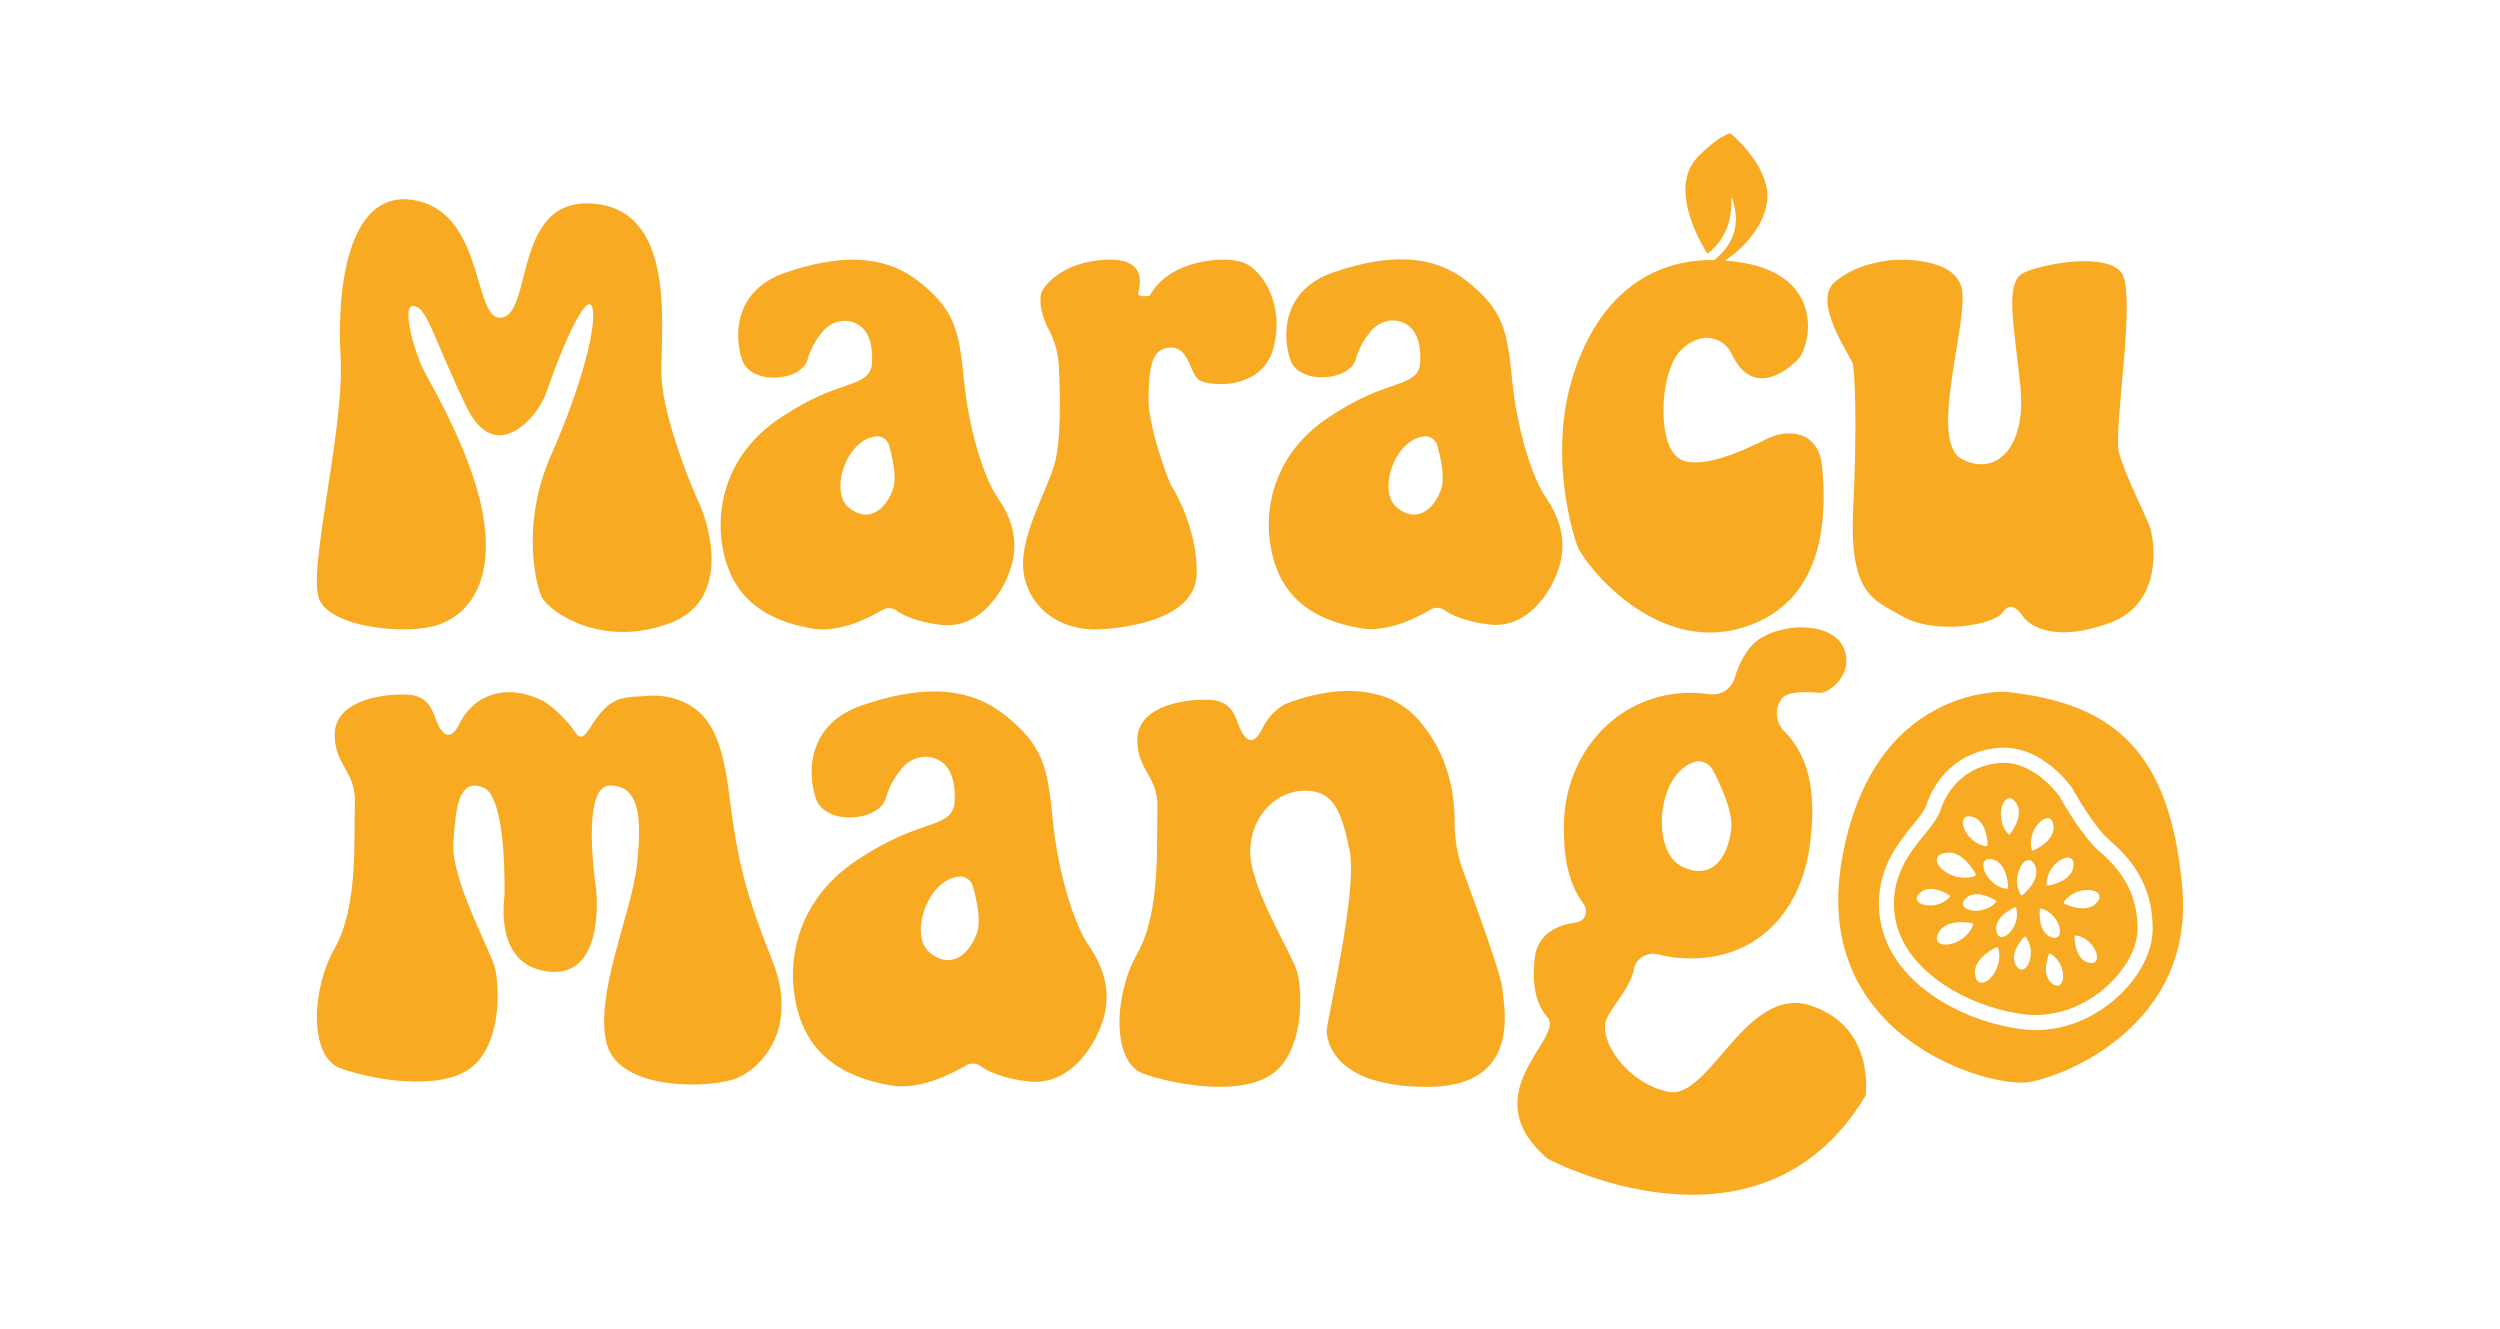
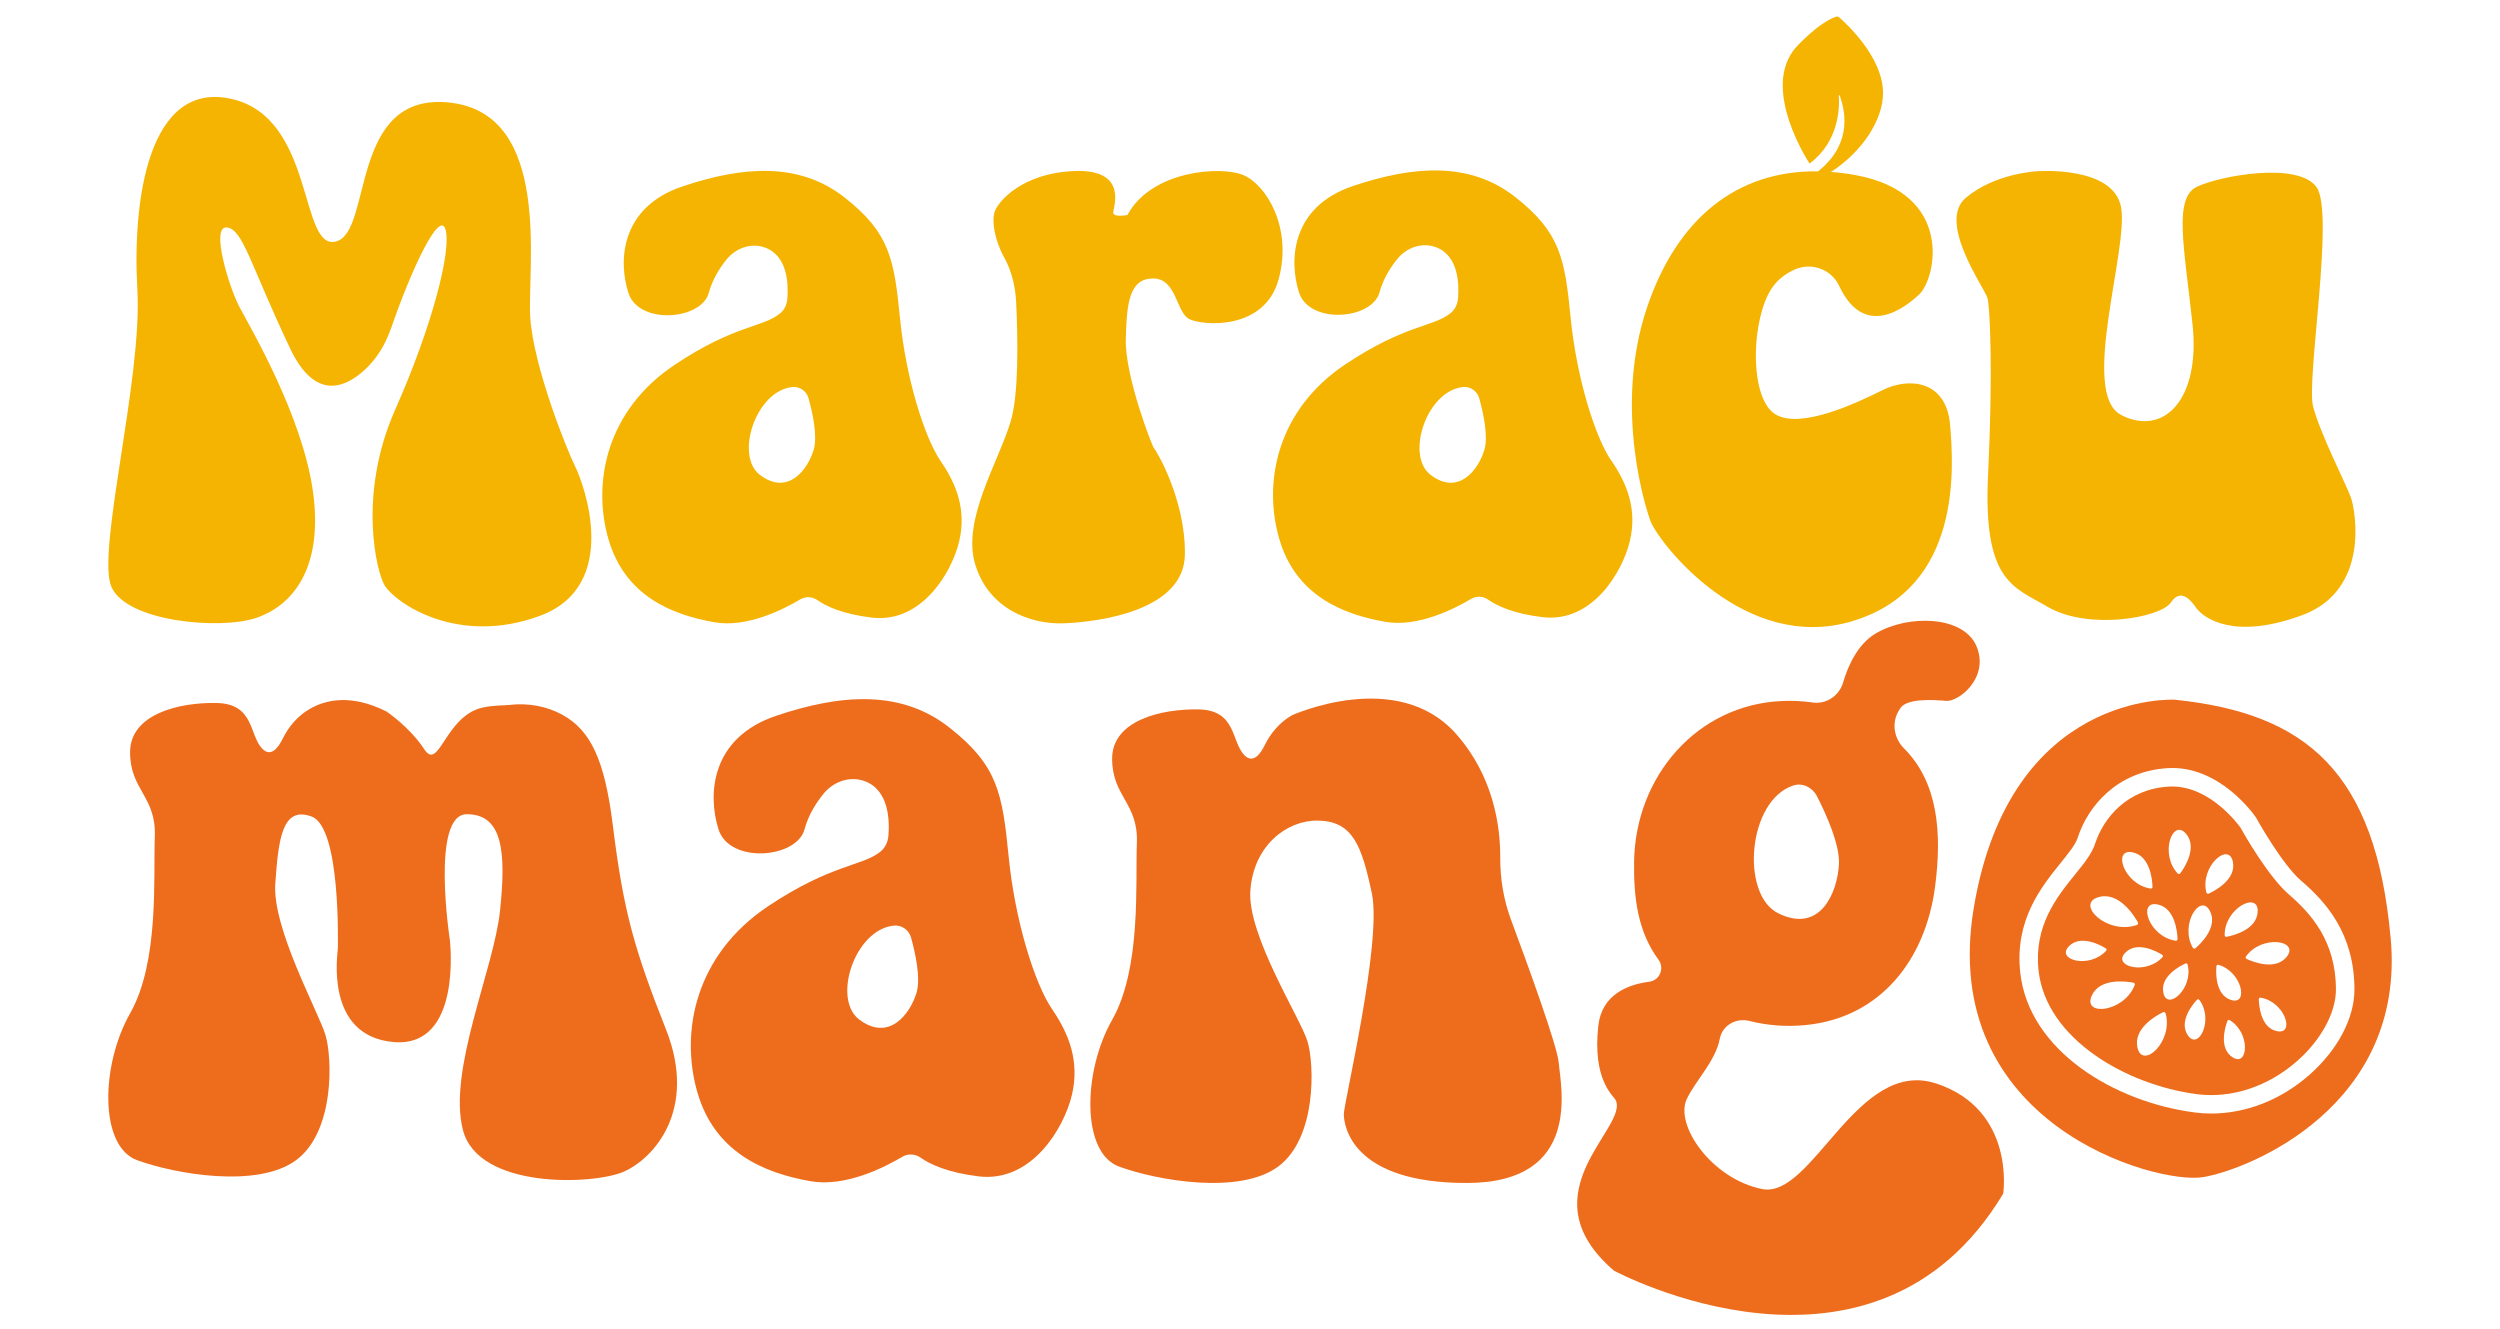
- <svg xmlns="http://www.w3.org/2000/svg" id="uuid-9913adc1-2354-440c-93c7-3d481a5d26f4" data-name="Capa_1" viewBox="0 0 497.2 264.17">
+ <svg xmlns="http://www.w3.org/2000/svg" id="uuid-ee800200-6f7d-4e7f-b933-84d4b0dd6a74" data-name="Capa_1" viewBox="0 0 497.2 264.17">
  <defs>
    <style>
-       .uuid-b07ee232-35e6-43db-ae86-1b2d35d9acf5 {
-         fill: #f8aa22;
+       .uuid-06728bca-3105-493d-937e-831b4605dcf6 {
+         fill: #ed6d1d;
+       }
+ 
+       .uuid-146cab0e-aad4-402f-9589-7f44a91a16db {
+         fill: #f4b401;
      }
    </style>
  </defs>
-   <path class="uuid-b07ee232-35e6-43db-ae86-1b2d35d9acf5" d="M307.33,98.76c-2.64-3.84-5.64-13.45-6.6-23.17-.96-9.72-1.68-13.92-9-19.68-7.32-5.76-16.44-5.16-26.41-1.8-9.96,3.36-10.44,12-8.76,17.28,1.68,5.28,11.89,4.44,13.09,0,.59-2.2,1.8-4.07,2.87-5.4,1.5-1.86,3.98-2.76,6.23-1.96,3.79,1.35,3.86,6.11,3.66,8.39-.08.91-.49,1.76-1.19,2.34-2.76,2.27-7.37,1.83-17.1,8.32-11.04,7.36-13.44,19.04-10.8,28.28s10.2,12.36,17.29,13.59c5.24.92,11.21-2.11,13.95-3.74.87-.51,1.94-.43,2.76.15,1.36.95,4.03,2.27,8.85,2.84,8.04.96,12.96-7.32,14.16-12.36,1.2-5.04-.36-9.24-3-13.08ZM286.7,96.97c-.96,3.24-4.2,7.56-8.76,4.08-4.11-3.13-.64-13.73,5.34-14.27,1.18-.1,2.26.68,2.58,1.83.61,2.19,1.5,6.11.84,8.36Z" />
-   <path class="uuid-b07ee232-35e6-43db-ae86-1b2d35d9acf5" d="M360.17,200c-12.91-4.3-20.14,18.83-28.36,17.14-8.21-1.68-14.18-10.39-12.23-14.6,1.38-2.97,4.67-6.13,5.39-9.86.42-2.16,2.66-3.41,4.79-2.87,2.91.74,6.01.99,9.21.67,12.05-1.21,19.42-10.51,20.99-22.51,1.14-8.68.5-16.92-5.05-22.46-1.6-1.59-2.03-4.05-.92-6.01.11-.18.21-.35.32-.52,1.08-1.64,5.38-1.38,7.43-1.19,2.05.2,7.04-3.72,4.99-8.8s-11.15-5.29-16.43-2.15c-2.89,1.71-4.47,5.18-5.3,7.98-.64,2.15-2.73,3.56-4.95,3.24-1.63-.24-3.31-.32-5.02-.24-13.79.62-23.76,12.24-24,26.04-.1,6.04.64,11.5,3.96,16,1.01,1.37.21,3.36-1.48,3.58-3.48.45-7.74,2.06-8.3,7.18-.98,8.8,2.44,11.36,2.8,12.03,2.32,4.41-14.93,15.15-.26,27.77,0,0,42.16,22.69,63.28-12.52,0,0,2.05-13.59-10.86-17.9ZM336.91,151.55c1.47-.48,3.08.27,3.83,1.72,1.43,2.79,3.75,7.83,3.59,11.05-.24,4.64-3.05,11.39-9.89,7.99-6.14-3.06-4.95-18.34,2.47-20.76Z" />
-   <path class="uuid-b07ee232-35e6-43db-ae86-1b2d35d9acf5" d="M198.32,98.83c-2.64-3.84-5.65-13.45-6.61-23.17-.96-9.72-1.68-13.92-9-19.68-7.32-5.76-16.44-5.16-26.4-1.8-9.96,3.36-10.45,12-8.76,17.28,1.68,5.28,11.88,4.44,13.08,0,.59-2.2,1.8-4.07,2.87-5.4,1.5-1.86,3.98-2.76,6.23-1.96,3.79,1.35,3.86,6.11,3.66,8.39-.08.91-.48,1.77-1.19,2.34-2.76,2.27-7.36,1.83-17.09,8.32-11.05,7.36-13.45,19.04-10.81,28.28,2.65,9.24,10.21,12.36,17.29,13.59,5.24.92,11.21-2.11,13.95-3.74.87-.51,1.94-.43,2.76.15,1.36.96,4.03,2.27,8.85,2.84,8.04.96,12.97-7.32,14.17-12.36,1.2-5.04-.36-9.24-3-13.08ZM177.68,96.97c-.96,3.24-4.2,7.56-8.76,4.08-4.1-3.13-.63-13.73,5.34-14.27,1.19-.1,2.27.68,2.58,1.83.61,2.19,1.51,6.11.84,8.36Z" />
-   <path class="uuid-b07ee232-35e6-43db-ae86-1b2d35d9acf5" d="M216.43,187.9c-2.82-4.1-6.02-14.35-7.05-24.73-1.02-10.39-1.79-14.87-9.61-21.02-7.82-6.16-17.56-5.52-28.2-1.93-10.64,3.59-11.15,12.82-9.36,18.46,1.8,5.64,12.69,4.74,13.98,0,.63-2.35,1.92-4.35,3.07-5.77,1.59-1.99,4.25-2.95,6.65-2.09,4.05,1.44,4.12,6.52,3.91,8.96-.09.97-.52,1.88-1.27,2.5-2.95,2.42-7.87,1.95-18.26,8.88-11.79,7.87-14.36,20.33-11.54,30.2,2.82,9.87,10.9,13.2,18.46,14.52,5.6.97,11.97-2.25,14.9-4,.93-.54,2.07-.46,2.95.16,1.45,1.02,4.3,2.42,9.45,3.04,8.59,1.02,13.84-7.82,15.13-13.21,1.28-5.38-.39-9.86-3.21-13.97ZM194.4,185.21c-1.03,3.46-4.49,8.08-9.36,4.36-4.38-3.34-.68-14.67,5.71-15.24,1.26-.11,2.41.73,2.75,1.95.65,2.34,1.61,6.53.9,8.93Z" />
-   <path class="uuid-b07ee232-35e6-43db-ae86-1b2d35d9acf5" d="M417.47,169.26c-3.35-2.87-7.41-10.03-7.89-10.89-.43-.6-4.94-6.66-11.09-6.66-.19,0-.38,0-.58.02-6.72.41-10.57,5.06-11.94,9.27-.52,1.62-1.78,3.19-3.25,5-3.01,3.73-6.76,8.38-5.93,15.7,1.25,11,14.19,18.52,25.73,20.02,5.63.73,11.56-1.23,16.28-5.38,3.9-3.42,6.32-7.88,6.32-11.62,0-7.89-4.09-12.4-7.65-15.46ZM412.39,172.03c-.11,2.94-3.92,3.89-5.05,4.11-.16.03-.32-.09-.32-.26-.04-4.36,5.49-7.22,5.37-3.85ZM408.36,163.94c.59,2.88-2.89,4.71-3.93,5.19-.15.06-.34-.02-.38-.18-1.06-4.23,3.63-8.32,4.31-5.01ZM400.74,159.39c1.91,2.24-.25,5.52-.93,6.44-.1.13-.3.15-.41.03-2.99-3.19-.85-9.04,1.34-6.47ZM396.1,170.88c2.88.56,3.23,4.48,3.27,5.63,0,.16-.14.3-.31.27-4.32-.64-6.27-6.55-2.96-5.9ZM396.93,179.44c-2.7,3.01-8.25,1.51-6.06-.71,1.9-1.94,5.1-.22,6,.34.13.08.17.26.06.37ZM392.03,162.4c2.89.56,3.24,4.48,3.27,5.62.01.17-.14.31-.3.28-4.32-.64-6.28-6.55-2.97-5.9ZM386.49,169.7c3.3-.97,5.76,2.91,6.42,4.08.09.17,0,.39-.17.45-4.83,1.65-10.03-3.42-6.25-4.53ZM381.71,177.68c1.9-1.94,5.1-.21,6,.35.13.08.17.26.06.37-2.7,3.01-8.25,1.51-6.06-.72ZM392.4,183.99c-1.72,4.45-8.48,5.13-7,1.76,1.29-2.94,5.55-2.38,6.78-2.15.18.04.29.22.22.39ZM392.85,194.17c-.72-3.13,3.03-5.22,4.16-5.77.16-.08.36.01.41.18,1.28,4.6-3.74,9.18-4.57,5.59ZM397.06,185.24c-.55-2.64,2.64-4.32,3.59-4.76.14-.07.31.01.35.16.99,3.88-3.31,7.64-3.94,4.6ZM401.04,192.15c-1.52-2.23.77-5.01,1.48-5.78.11-.12.29-.11.38.01,2.41,3.2-.11,8.33-1.86,5.77ZM402.27,178c-.13.11-.33.08-.41-.06-2.19-3.78,1.2-9,2.76-6.01,1.36,2.61-1.48,5.33-2.35,6.07ZM405.68,180.92c.01-.15.16-.26.31-.22,3.86,1.07,4.99,6.66,2.05,5.71-2.57-.84-2.45-4.44-2.36-5.49ZM408.29,195.72c-2.25-1.48-1.19-4.92-.82-5.91.05-.14.22-.21.35-.13,3.45,2.05,3.06,7.74.47,6.04ZM415.52,191.48c-2.65-.55-2.92-4.14-2.95-5.2,0-.15.14-.27.29-.25,3.95.64,5.69,6.08,2.66,5.45ZM417.13,179.36c-1.82,2.33-5.49.87-6.53.38-.16-.07-.21-.26-.12-.4,2.54-3.58,8.73-2.66,6.65.02Z" />
-   <path class="uuid-b07ee232-35e6-43db-ae86-1b2d35d9acf5" d="M434.01,176.45c-2.43-27.2-13.77-36.64-35.09-38.85,0,0-26.73-1.56-32.67,33.75-5.94,35.31,29.7,45.12,37.26,43.86s32.93-11.56,30.5-38.76ZM420.78,198.6c-4.62,4.06-10.3,6.27-15.93,6.27-.91,0-1.82-.06-2.72-.18-12.99-1.68-26.88-10-28.32-22.65-.97-8.57,3.39-13.98,6.58-17.93,1.27-1.58,2.38-2.94,2.73-4.03,1.67-5.16,6.39-10.84,14.61-11.35,8.45-.53,14.13,7.65,14.37,8l.07.12c.04.07,4.17,7.5,7.25,10.14,4.05,3.47,8.7,8.62,8.7,17.73,0,4.65-2.74,9.84-7.34,13.88Z" />
-   <path class="uuid-b07ee232-35e6-43db-ae86-1b2d35d9acf5" d="M108.93,77.34c-.88,2.55-2.31,4.89-4.3,6.71-3.19,2.9-8.04,4.93-12.05-3.52-6.6-13.92-7.68-19.44-10.32-19.68s.36,9.64,2.04,12.86,10.32,17.75,12,30.23-3.48,18.48-9.36,20.4-20.88.6-23.4-5.04,5.04-33.85,4.2-48.37,1.8-34.09,15.36-30.97,10.92,24.73,16.92,23.16,2.04-24.48,18.6-22.56,12.48,26.77,12.96,34.81,6,21.72,7.32,24.36,7.56,19.32-5.76,24.24c-13.32,4.92-23.4-2.04-25.21-4.92-1.33-2.13-4.44-14.76,1.68-28.57,6.12-13.8,9.24-26.17,8.16-29.41-.99-2.98-5.44,6.33-8.86,16.26Z" />
-   <path class="uuid-b07ee232-35e6-43db-ae86-1b2d35d9acf5" d="M208.66,65.72c1.21,2.22,1.81,4.72,1.93,7.24.28,5.69.46,14.97-.9,19.45-2.04,6.72-7.92,15.96-5.76,23.16s8.88,9.84,14.52,9.6,19.44-2.04,19.56-11.16-4.8-17.15-5.04-17.34-4.68-11.59-4.56-17.59.6-9.96,4.44-9.96,3.72,5.52,5.88,6.6,12.24,1.92,14.52-6.48c2.28-8.4-2.04-15.39-5.76-16.94s-14.96-.71-18.82,6.5c0,0-2.42.48-2.3-.48s2.28-6.98-6.24-6.67-12.6,4.99-13.08,6.79c-.38,1.41-.01,4.3,1.61,7.28Z" />
-   <path class="uuid-b07ee232-35e6-43db-ae86-1b2d35d9acf5" d="M346.61,124.81c-17.64,5.37-31.47-12.71-32.85-16.08-.62-1.52-6.23-18.33-.62-34.91,4.89-14.47,14.63-22.29,27.8-22.1,2.98-2.37,5.64-6.3,3.53-12.31-.03-.09-.16-.07-.16.03.14,1.87.07,7.4-4.75,11.01,0,0-8.12-12.21-2.2-18.91,0,0,3.56-3.95,6.49-4.96.19-.06.4-.02.54.12,1.26,1.1,7.03,6.46,7.11,12.18.06,4.42-3.42,9.7-8.47,12.94,1.27.08,2.57.25,3.9.49,16.21,2.93,13.21,16.77,10.47,19.39-2.45,2.34-9,7.28-13.03-1.36-1.24-2.66-4.4-3.85-7.1-2.71-1.69.71-3.37,1.94-4.43,4.07-2.87,5.73-2.87,17.2,1.24,19.57,4.12,2.37,13.1-1.87,17.34-3.99,4.24-2.12,10.35-1.62,10.97,5.61.62,7.24,1.85,26.56-15.78,31.92Z" />
-   <path class="uuid-b07ee232-35e6-43db-ae86-1b2d35d9acf5" d="M376.42,51.71s12.57-1,13.78,5.89-6.77,30.21,0,33.72,12.93-2.3,11.6-14.74-3.14-20.55.73-22.36,16.56-4.11,19.46.12-1.69,31.18-.6,35.53c1.09,4.35,5.44,12.81,6.16,14.87s3.14,14.99-7.86,19.1c-11,4.11-16.05.6-17.34-1.21-.58-.82-2.36-3.38-4.05-.85s-13.48,4.59-20.06.73c-5.54-3.25-10.52-4.07-9.67-21.51.81-16.68.31-27.07-.09-28.64s-8.25-12.33-3.54-16.32c4.71-3.99,11.48-4.32,11.48-4.32Z" />
-   <path class="uuid-b07ee232-35e6-43db-ae86-1b2d35d9acf5" d="M128.32,138.44c2.91-.32,5.89.19,8.46,1.59,4.61,2.52,6.92,7.31,8.23,17.94,1.76,14.19,3.51,20.21,8.66,33.27,5.15,13.06-2.01,20.96-6.9,23.1-4.9,2.13-23.6,2.89-26.11-6.78-2.51-9.67,5.02-26.11,6.03-35.61,1-9.5.5-15.73-5.4-15.73s-2.76,20.41-2.76,20.41c0,0,2.13,17.63-9.16,16.62-11.3-1-9.04-14.56-9.04-15.19s.5-19.71-4.27-21.47c-4.77-1.76-5.4,3.64-5.9,10.92s7.03,20.84,8.16,24.6c1.13,3.77,1.51,15.69-4.77,20.34-6.28,4.64-19.71,2.26-25.86,0-6.15-2.26-5.9-15.44-1.13-23.85,4.77-8.41,3.77-22.22,4.02-28.75.25-6.53-4.02-7.53-4.02-13.72s7.91-8.13,14.06-8c6.15.13,5.27,5.15,7.41,7.41,1.46,1.55,2.69-.26,3.32-1.56.98-2.02,2.49-3.77,4.44-4.89,2.7-1.55,6.81-2.4,12.46.42,0,0,3.77,2.51,6.15,6.15,2.39,3.64,3.39-5.4,9.42-6.78,1.92-.44,3.43-.33,4.52-.45Z" />
-   <path class="uuid-b07ee232-35e6-43db-ae86-1b2d35d9acf5" d="M259.59,157.25c-5.08-.06-10.43,4.12-10.94,11.4-.5,7.28,8.16,20.73,9.29,24.5,1.13,3.77,1.51,15.69-4.77,20.34-6.28,4.64-19.71,2.26-25.86,0-6.15-2.26-5.9-15.44-1.13-23.85,4.77-8.41,3.77-22.22,4.02-28.75.25-6.53-4.02-7.53-4.02-13.72s7.91-8.13,14.06-8c6.15.13,5.27,5.15,7.41,7.41,1.46,1.55,2.69-.26,3.32-1.56.98-2.02,2.49-3.77,4.44-4.89,0,0,17.1-7.78,26.67,3,6.15,6.93,7.22,15.12,7.2,20.09-.02,3.44.53,6.85,1.73,10.08,2.83,7.61,7.57,20.65,7.78,23.31.3,3.8,3.95,19.51-14.89,19.55s-20.05-9.37-20.05-11.2,6.23-27.95,4.56-35.85c-1.67-7.9-3.15-11.8-8.81-11.86Z" />
+   <path class="uuid-146cab0e-aad4-402f-9589-7f44a91a16db" d="M320.46,91.63c-3.23-4.7-6.9-16.46-8.08-28.35-1.17-11.89-2.06-17.03-11.01-24.08-8.96-7.05-20.11-6.31-32.31-2.2-12.19,4.11-12.77,14.68-10.72,21.14,2.06,6.46,14.55,5.43,16.02,0,.72-2.69,2.2-4.98,3.51-6.61,1.84-2.28,4.87-3.38,7.62-2.4,4.64,1.65,4.72,7.48,4.48,10.27-.1,1.11-.6,2.15-1.46,2.86-3.38,2.78-9.02,2.24-20.92,10.18-13.51,9.01-16.44,23.3-13.21,34.6s12.48,15.12,21.15,16.63c6.41,1.13,13.72-2.58,17.07-4.58,1.06-.62,2.37-.53,3.38.18,1.66,1.16,4.93,2.78,10.83,3.47,9.84,1.17,15.86-8.96,17.33-15.12,1.47-6.17-.44-11.31-3.67-16ZM295.22,89.44c-1.17,3.96-5.14,9.25-10.72,4.99-5.03-3.83-.78-16.8,6.53-17.46,1.44-.12,2.77.83,3.16,2.24.75,2.68,1.84,7.48,1.03,10.23Z" />
+   <path class="uuid-06728bca-3105-493d-937e-831b4605dcf6" d="M385.11,215.5c-15.8-5.26-24.64,23.04-34.7,20.97-10.05-2.06-17.35-12.71-14.96-17.86,1.69-3.63,5.71-7.5,6.59-12.06.51-2.64,3.25-4.17,5.86-3.51,3.56.91,7.35,1.21,11.27.82,14.74-1.48,23.76-12.86,25.68-27.54,1.39-10.62.61-20.7-6.18-27.48-1.96-1.95-2.48-4.96-1.13-7.35.13-.22.26-.43.39-.64,1.32-2.01,6.58-1.69,9.09-1.46,2.51.24,8.61-4.55,6.11-10.77-2.51-6.22-13.64-6.47-20.1-2.63-3.54,2.09-5.47,6.34-6.48,9.76-.78,2.63-3.34,4.36-6.06,3.96-1.99-.29-4.05-.39-6.14-.29-16.87.76-29.07,14.98-29.36,31.86-.12,7.39.78,14.07,4.85,19.58,1.24,1.68.26,4.11-1.81,4.38-4.26.55-9.47,2.52-10.16,8.78-1.2,10.77,2.99,13.89,3.43,14.72,2.84,5.4-18.27,18.53-.32,33.97,0,0,51.58,27.76,77.42-15.32,0,0,2.51-16.63-13.29-21.9ZM356.65,156.22c1.8-.59,3.77.33,4.69,2.1,1.75,3.41,4.59,9.58,4.39,13.52-.29,5.68-3.73,13.94-12.1,9.78-7.51-3.74-6.06-22.44,3.02-25.4Z" />
+   <path class="uuid-146cab0e-aad4-402f-9589-7f44a91a16db" d="M187.09,91.72c-3.23-4.7-6.91-16.46-8.09-28.35-1.17-11.89-2.06-17.03-11.01-24.08-8.96-7.05-20.11-6.31-32.3-2.2-12.19,4.11-12.79,14.68-10.72,21.14,2.06,6.46,14.54,5.43,16,0,.72-2.69,2.2-4.98,3.51-6.61,1.84-2.28,4.87-3.38,7.62-2.4,4.64,1.65,4.72,7.48,4.48,10.27-.1,1.11-.59,2.17-1.46,2.86-3.38,2.78-9.01,2.24-20.91,10.18-13.52,9.01-16.46,23.3-13.23,34.6,3.24,11.31,12.49,15.12,21.15,16.63,6.41,1.13,13.72-2.58,17.07-4.58,1.06-.62,2.37-.53,3.38.18,1.66,1.17,4.93,2.78,10.83,3.47,9.84,1.17,15.87-8.96,17.34-15.12,1.47-6.17-.44-11.31-3.67-16ZM161.83,89.44c-1.17,3.96-5.14,9.25-10.72,4.99-5.02-3.83-.77-16.8,6.53-17.46,1.46-.12,2.78.83,3.16,2.24.75,2.68,1.85,7.48,1.03,10.23Z" />
+   <path class="uuid-06728bca-3105-493d-937e-831b4605dcf6" d="M209.24,200.7c-3.45-5.02-7.37-17.56-8.63-30.26-1.25-12.71-2.19-18.19-11.76-25.72-9.57-7.54-21.49-6.75-34.5-2.36-13.02,4.39-13.64,15.69-11.45,22.59,2.2,6.9,15.53,5.8,17.1,0,.77-2.88,2.35-5.32,3.76-7.06,1.95-2.43,5.2-3.61,8.14-2.56,4.96,1.76,5.04,7.98,4.78,10.96-.11,1.19-.64,2.3-1.55,3.06-3.61,2.96-9.63,2.39-22.34,10.86-14.43,9.63-17.57,24.87-14.12,36.95,3.45,12.08,13.34,16.15,22.59,17.77,6.85,1.19,14.65-2.75,18.23-4.89,1.14-.66,2.53-.56,3.61.2,1.77,1.25,5.26,2.96,11.56,3.72,10.51,1.25,16.93-9.57,18.51-16.16,1.57-6.58-.48-12.06-3.93-17.09ZM182.29,197.4c-1.26,4.23-5.49,9.89-11.45,5.33-5.36-4.09-.83-17.95,6.99-18.65,1.54-.13,2.95.89,3.36,2.39.8,2.86,1.97,7.99,1.1,10.93Z" />
+   <path class="uuid-06728bca-3105-493d-937e-831b4605dcf6" d="M455.22,177.89c-4.1-3.51-9.07-12.27-9.65-13.32-.53-.73-6.04-8.15-13.57-8.15-.23,0-.46,0-.71.02-8.22.5-12.93,6.19-14.61,11.34-.64,1.98-2.18,3.9-3.98,6.12-3.68,4.56-8.27,10.25-7.26,19.21,1.53,13.46,17.36,22.66,31.48,24.5,6.89.89,14.14-1.5,19.92-6.58,4.77-4.18,7.73-9.64,7.73-14.22,0-9.65-5-15.17-9.36-18.92ZM449.01,181.28c-.13,3.6-4.8,4.76-6.18,5.03-.2.04-.39-.11-.39-.32-.05-5.33,6.72-8.83,6.57-4.71ZM444.07,171.38c.72,3.52-3.54,5.76-4.81,6.35-.18.07-.42-.02-.46-.22-1.3-5.18,4.44-10.18,5.27-6.13ZM434.75,165.81c2.34,2.74-.31,6.75-1.14,7.88-.12.16-.37.18-.5.04-3.66-3.9-1.04-11.06,1.64-7.92ZM429.07,179.87c3.52.69,3.95,5.48,4,6.89,0,.2-.17.37-.38.33-5.29-.78-7.67-8.01-3.62-7.22ZM430.09,190.34c-3.3,3.68-10.09,1.85-7.41-.87,2.32-2.37,6.24-.27,7.34.42.16.1.21.32.07.45ZM424.09,169.5c3.54.69,3.96,5.48,4,6.88.01.21-.17.38-.37.34-5.29-.78-7.68-8.01-3.63-7.22ZM417.32,178.43c4.04-1.19,7.05,3.56,7.86,4.99.11.21.01.48-.21.55-5.91,2.02-12.27-4.18-7.65-5.54ZM411.47,188.19c2.32-2.37,6.24-.26,7.34.43.16.1.21.32.07.45-3.3,3.68-10.09,1.85-7.41-.88ZM424.55,195.91c-2.1,5.44-10.38,6.28-8.56,2.15,1.58-3.6,6.79-2.91,8.3-2.63.22.05.35.27.27.48ZM425.1,208.37c-.88-3.83,3.71-6.39,5.09-7.06.2-.1.44.01.5.22,1.57,5.63-4.58,11.23-5.59,6.84ZM430.25,197.44c-.67-3.23,3.23-5.29,4.39-5.82.17-.09.38.01.43.2,1.21,4.75-4.05,9.35-4.82,5.63ZM435.12,205.9c-1.86-2.73.94-6.13,1.81-7.07.13-.15.35-.13.46.01,2.95,3.92-.13,10.19-2.28,7.06ZM436.62,188.58c-.16.13-.4.1-.5-.07-2.68-4.62,1.47-11.01,3.38-7.35,1.66,3.19-1.81,6.52-2.88,7.43ZM440.8,192.15c.01-.18.2-.32.38-.27,4.72,1.31,6.11,8.15,2.51,6.99-3.14-1.03-3-5.43-2.89-6.72ZM443.99,210.26c-2.75-1.81-1.46-6.02-1-7.23.06-.17.27-.26.43-.16,4.22,2.51,3.74,9.47.58,7.39ZM452.84,205.08c-3.24-.67-3.57-5.07-3.61-6.36,0-.18.17-.33.35-.31,4.83.78,6.96,7.44,3.25,6.67ZM454.81,190.25c-2.23,2.85-6.72,1.06-7.99.47-.2-.09-.26-.32-.15-.49,3.11-4.38,10.68-3.25,8.14.02Z" />
+   <path class="uuid-06728bca-3105-493d-937e-831b4605dcf6" d="M475.46,186.69c-2.97-33.28-16.85-44.83-42.93-47.53,0,0-32.7-1.91-39.97,41.29-7.27,43.2,36.34,55.21,45.59,53.66s40.29-14.14,37.32-47.42ZM459.27,213.79c-5.65,4.97-12.6,7.67-19.49,7.67-1.11,0-2.23-.07-3.33-.22-15.89-2.06-32.89-12.24-34.65-27.71-1.19-10.49,4.15-17.1,8.05-21.94,1.55-1.93,2.91-3.6,3.34-4.93,2.04-6.31,7.82-13.26,17.88-13.89,10.34-.65,17.29,9.36,17.58,9.79l.09.15c.05.09,5.1,9.18,8.87,12.41,4.96,4.25,10.64,10.55,10.64,21.69,0,5.69-3.35,12.04-8.98,16.98Z" />
+   <path class="uuid-146cab0e-aad4-402f-9589-7f44a91a16db" d="M77.71,65.42c-1.07,3.12-2.82,5.99-5.26,8.21-3.9,3.55-9.84,6.04-14.74-4.31-8.08-17.03-9.4-23.79-12.63-24.08s.44,11.79,2.5,15.73,12.63,21.71,14.69,36.99c2.06,15.27-4.26,22.62-11.45,24.97s-25.55.73-28.64-6.17c-3.08-6.9,6.17-41.41,5.14-59.18-1.03-17.77,2.2-41.71,18.8-37.89s13.36,30.25,20.71,28.34,2.5-29.96,22.76-27.61c20.27,2.35,15.27,32.75,15.86,42.59s7.34,26.58,8.96,29.81c1.62,3.23,9.25,23.64-7.05,29.66-16.3,6.02-28.64-2.5-30.84-6.02-1.63-2.6-5.43-18.06,2.06-34.95,7.49-16.89,11.31-32.01,9.99-35.98-1.22-3.65-6.66,7.75-10.84,19.89Z" />
+   <path class="uuid-146cab0e-aad4-402f-9589-7f44a91a16db" d="M199.73,51.21c1.48,2.72,2.21,5.77,2.36,8.86.34,6.96.57,18.31-1.1,23.8-2.5,8.22-9.69,19.53-7.05,28.34,2.64,8.81,10.87,12.04,17.77,11.75,6.9-.29,23.79-2.5,23.94-13.66s-5.87-20.98-6.17-21.21-5.73-14.18-5.58-21.52.73-12.19,5.43-12.19,4.55,6.76,7.2,8.08,14.98,2.35,17.77-7.93c2.79-10.28-2.5-18.83-7.05-20.72s-18.3-.86-23.03,7.95c0,0-2.96.59-2.82-.59s2.79-8.53-7.64-8.16-15.42,6.1-16.01,8.31c-.46,1.73-.02,5.26,1.97,8.9Z" />
+   <path class="uuid-146cab0e-aad4-402f-9589-7f44a91a16db" d="M368.52,123.5c-21.58,6.57-38.5-15.55-40.19-19.67-.76-1.86-7.62-22.43-.76-42.71,5.98-17.7,17.9-27.27,34.01-27.04,3.65-2.9,6.9-7.71,4.32-15.06-.04-.11-.2-.09-.2.04.17,2.29.09,9.05-5.81,13.47,0,0-9.94-14.94-2.69-23.14,0,0,4.36-4.83,7.94-6.07.23-.07.49-.02.66.15,1.54,1.35,8.6,7.9,8.7,14.9.07,5.41-4.18,11.87-10.36,15.83,1.55.1,3.14.31,4.77.6,19.83,3.58,16.16,20.52,12.81,23.72-3,2.86-11.01,8.91-15.94-1.66-1.52-3.25-5.38-4.71-8.69-3.32-2.07.87-4.12,2.37-5.42,4.98-3.51,7.01-3.51,21.04,1.52,23.94,5.04,2.9,16.03-2.29,21.22-4.88,5.19-2.59,12.66-1.98,13.42,6.86.76,8.86,2.26,32.5-19.31,39.05Z" />
+   <path class="uuid-146cab0e-aad4-402f-9589-7f44a91a16db" d="M404.99,34.06s15.38-1.22,16.86,7.21-8.28,36.97,0,41.26,15.82-2.81,14.2-18.04c-1.63-15.23-3.84-25.14.89-27.36s20.26-5.03,23.81.15-2.07,38.15-.74,43.48c1.33,5.32,6.65,15.67,7.54,18.19s3.84,18.34-9.61,23.36c-13.46,5.03-19.64.74-21.21-1.48-.71-1.01-2.89-4.14-4.96-1.04-2.07,3.11-16.5,5.61-24.55.89-6.78-3.98-12.87-4.98-11.83-26.32.99-20.41.38-33.12-.11-35.05s-10.1-15.08-4.33-19.96c5.77-4.88,14.05-5.28,14.05-5.28Z" />
+   <path class="uuid-06728bca-3105-493d-937e-831b4605dcf6" d="M101.44,140.18c3.56-.39,7.21.23,10.36,1.95,5.64,3.08,8.46,8.94,10.07,21.95,2.15,17.36,4.3,24.73,10.6,40.7,6.3,15.97-2.46,25.65-8.45,28.26-5.99,2.61-28.88,3.53-31.95-8.29-3.07-11.83,6.14-31.95,7.37-43.57,1.23-11.62.61-19.25-6.6-19.25s-3.38,24.97-3.38,24.97c0,0,2.61,21.57-11.21,20.34-13.82-1.23-11.06-17.82-11.06-18.59s.61-24.11-5.22-26.26c-5.84-2.15-6.6,4.45-7.22,13.36s8.6,25.5,9.98,30.1c1.38,4.61,1.84,19.2-5.84,24.88-7.68,5.68-24.11,2.76-31.64,0-7.53-2.76-7.22-18.89-1.38-29.18,5.84-10.29,4.61-27.19,4.92-35.17.31-7.99-4.92-9.22-4.92-16.78s9.68-9.94,17.2-9.79c7.53.15,6.45,6.3,9.06,9.06,1.79,1.89,3.29-.32,4.06-1.9,1.2-2.47,3.05-4.62,5.43-5.99,3.3-1.9,8.33-2.94,15.24.52,0,0,4.61,3.07,7.53,7.53,2.92,4.45,4.15-6.6,11.52-8.29,2.35-.54,4.19-.4,5.53-.55Z" />
+   <path class="uuid-06728bca-3105-493d-937e-831b4605dcf6" d="M262.05,163.2c-6.22-.07-12.77,5.04-13.38,13.95-.61,8.91,9.99,25.37,11.37,29.98,1.38,4.61,1.84,19.2-5.84,24.88-7.68,5.68-24.11,2.76-31.64,0-7.53-2.76-7.22-18.89-1.38-29.18,5.84-10.29,4.61-27.19,4.92-35.17.31-7.99-4.92-9.22-4.92-16.78s9.68-9.94,17.2-9.79c7.53.15,6.45,6.3,9.06,9.06,1.79,1.89,3.29-.32,4.06-1.9,1.2-2.47,3.05-4.62,5.43-5.99,0,0,20.92-9.52,32.63,3.67,7.53,8.48,8.83,18.5,8.81,24.58-.02,4.21.65,8.38,2.11,12.33,3.47,9.32,9.26,25.27,9.52,28.51.37,4.65,4.83,23.87-18.21,23.92-23.05.05-24.53-11.47-24.53-13.7s7.62-34.2,5.58-43.86c-2.04-9.66-3.85-14.43-10.78-14.51Z" />
</svg>
